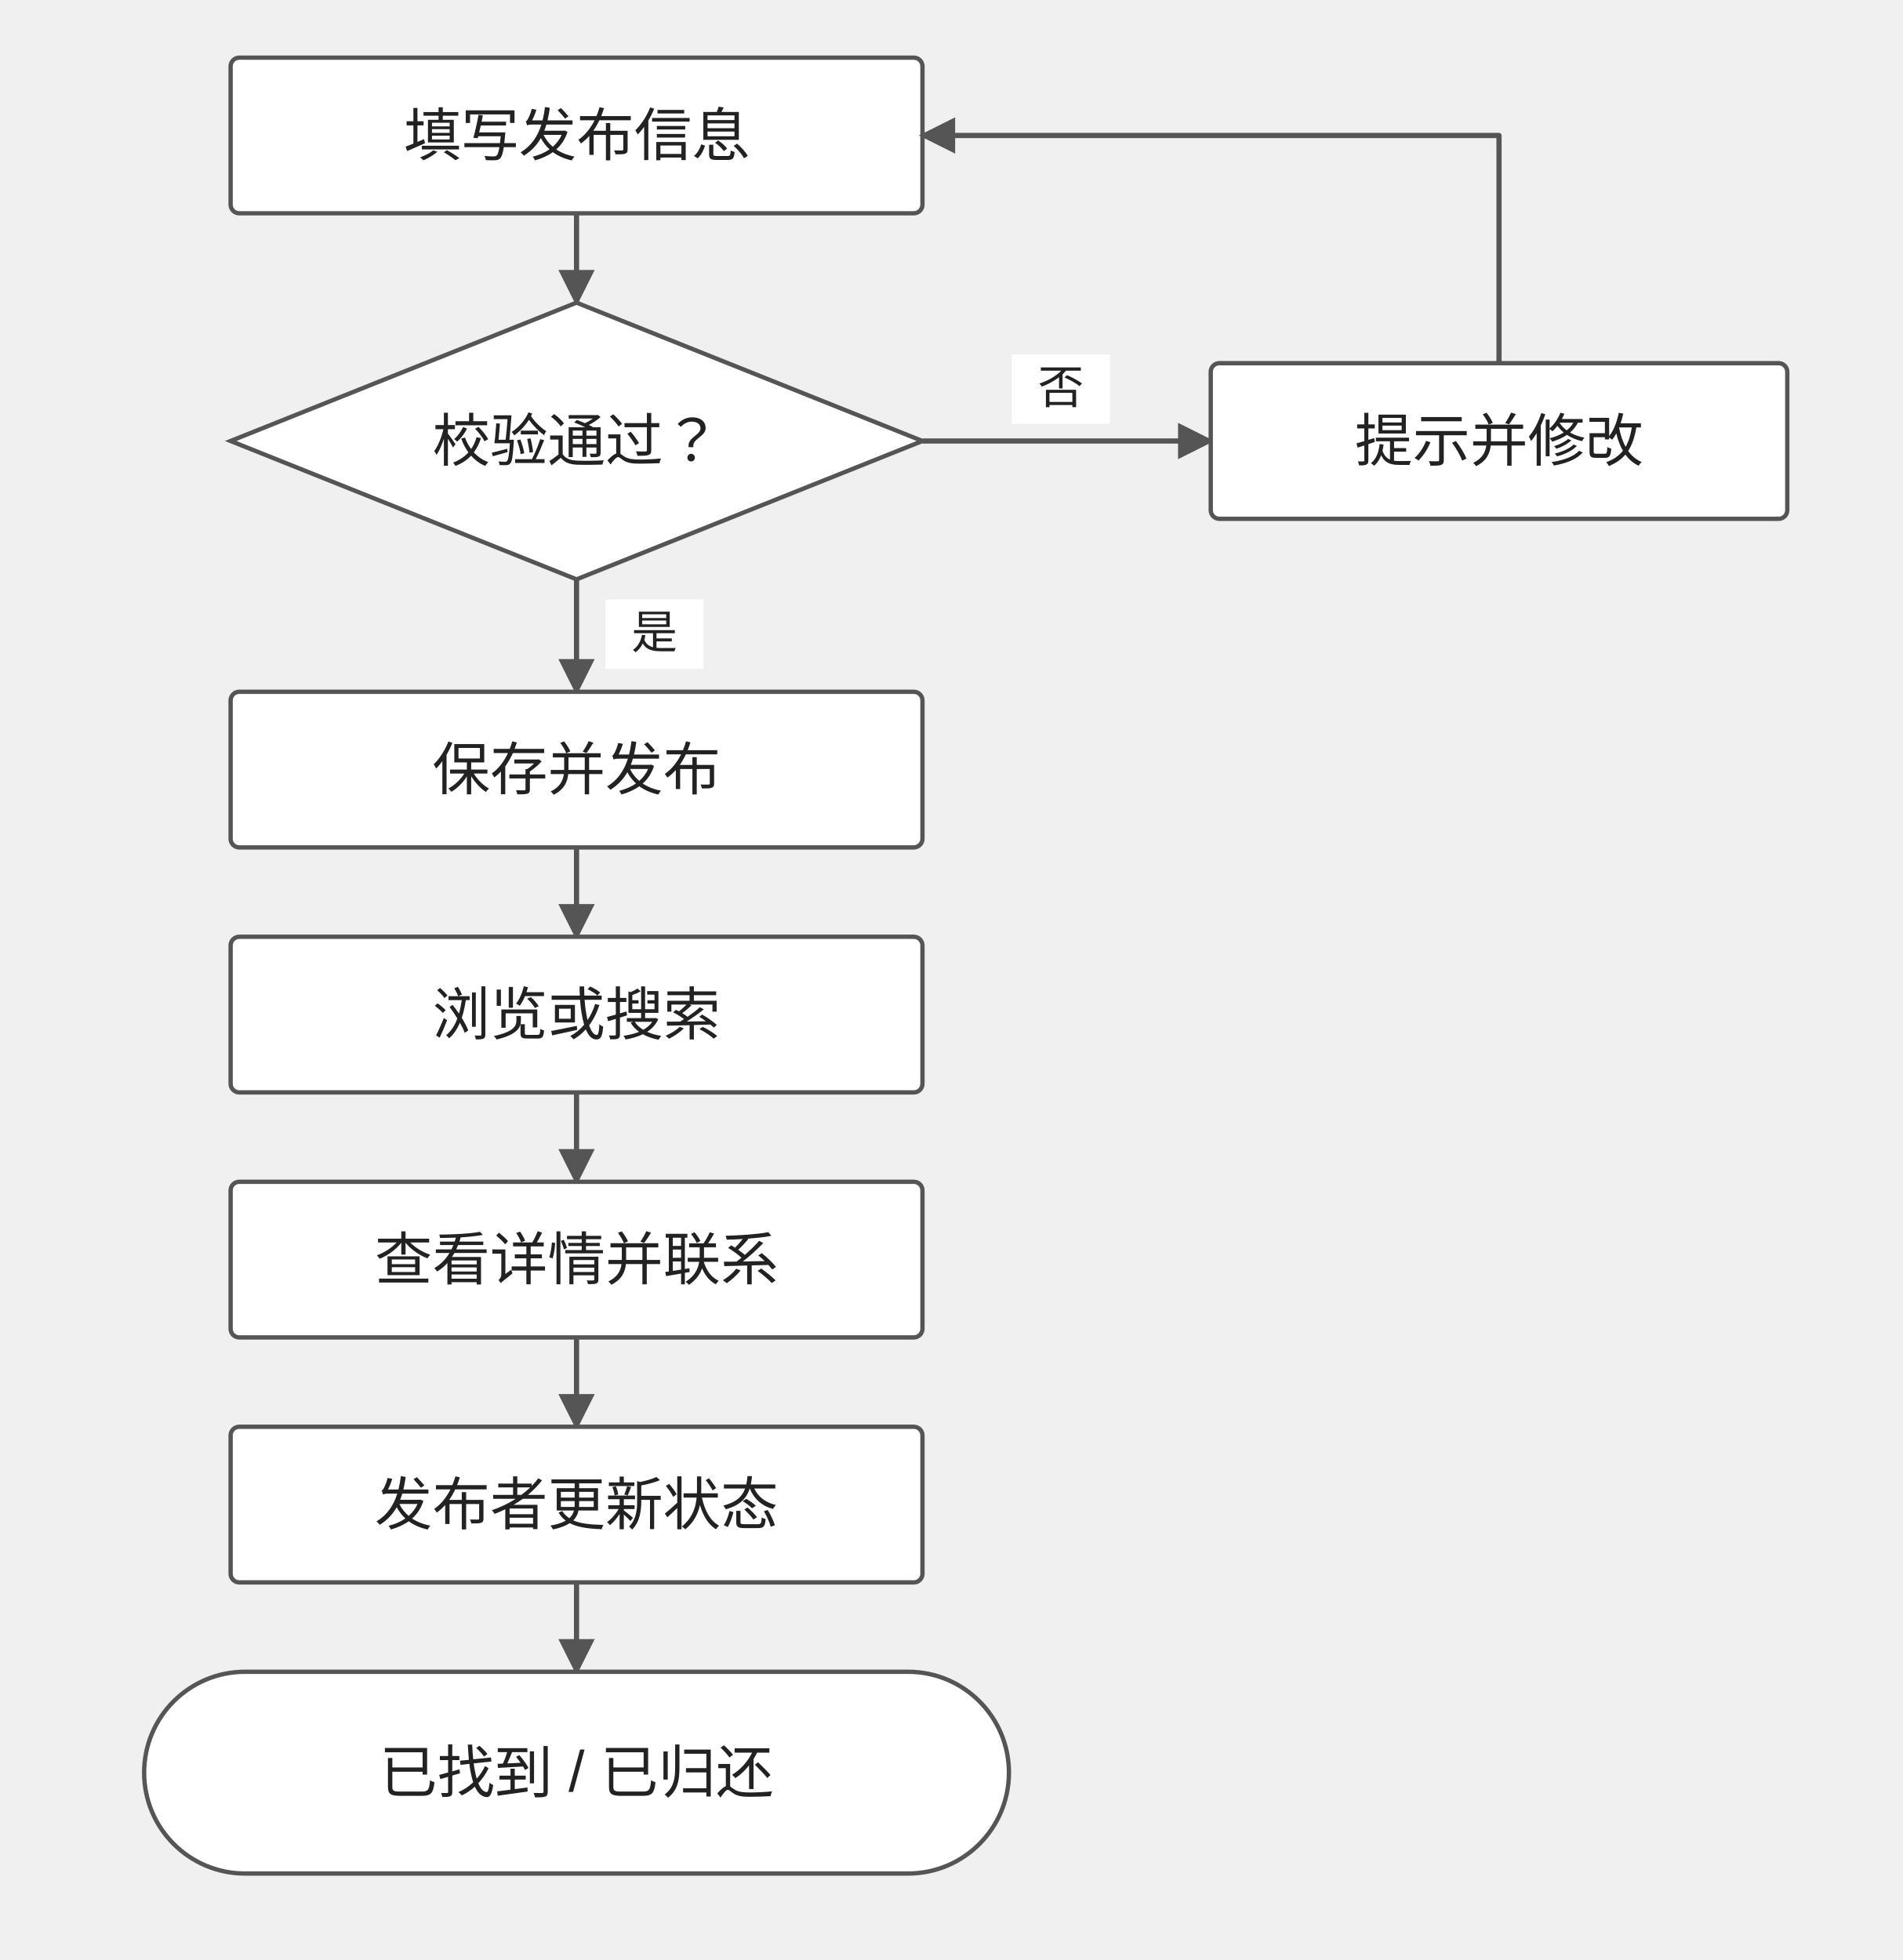
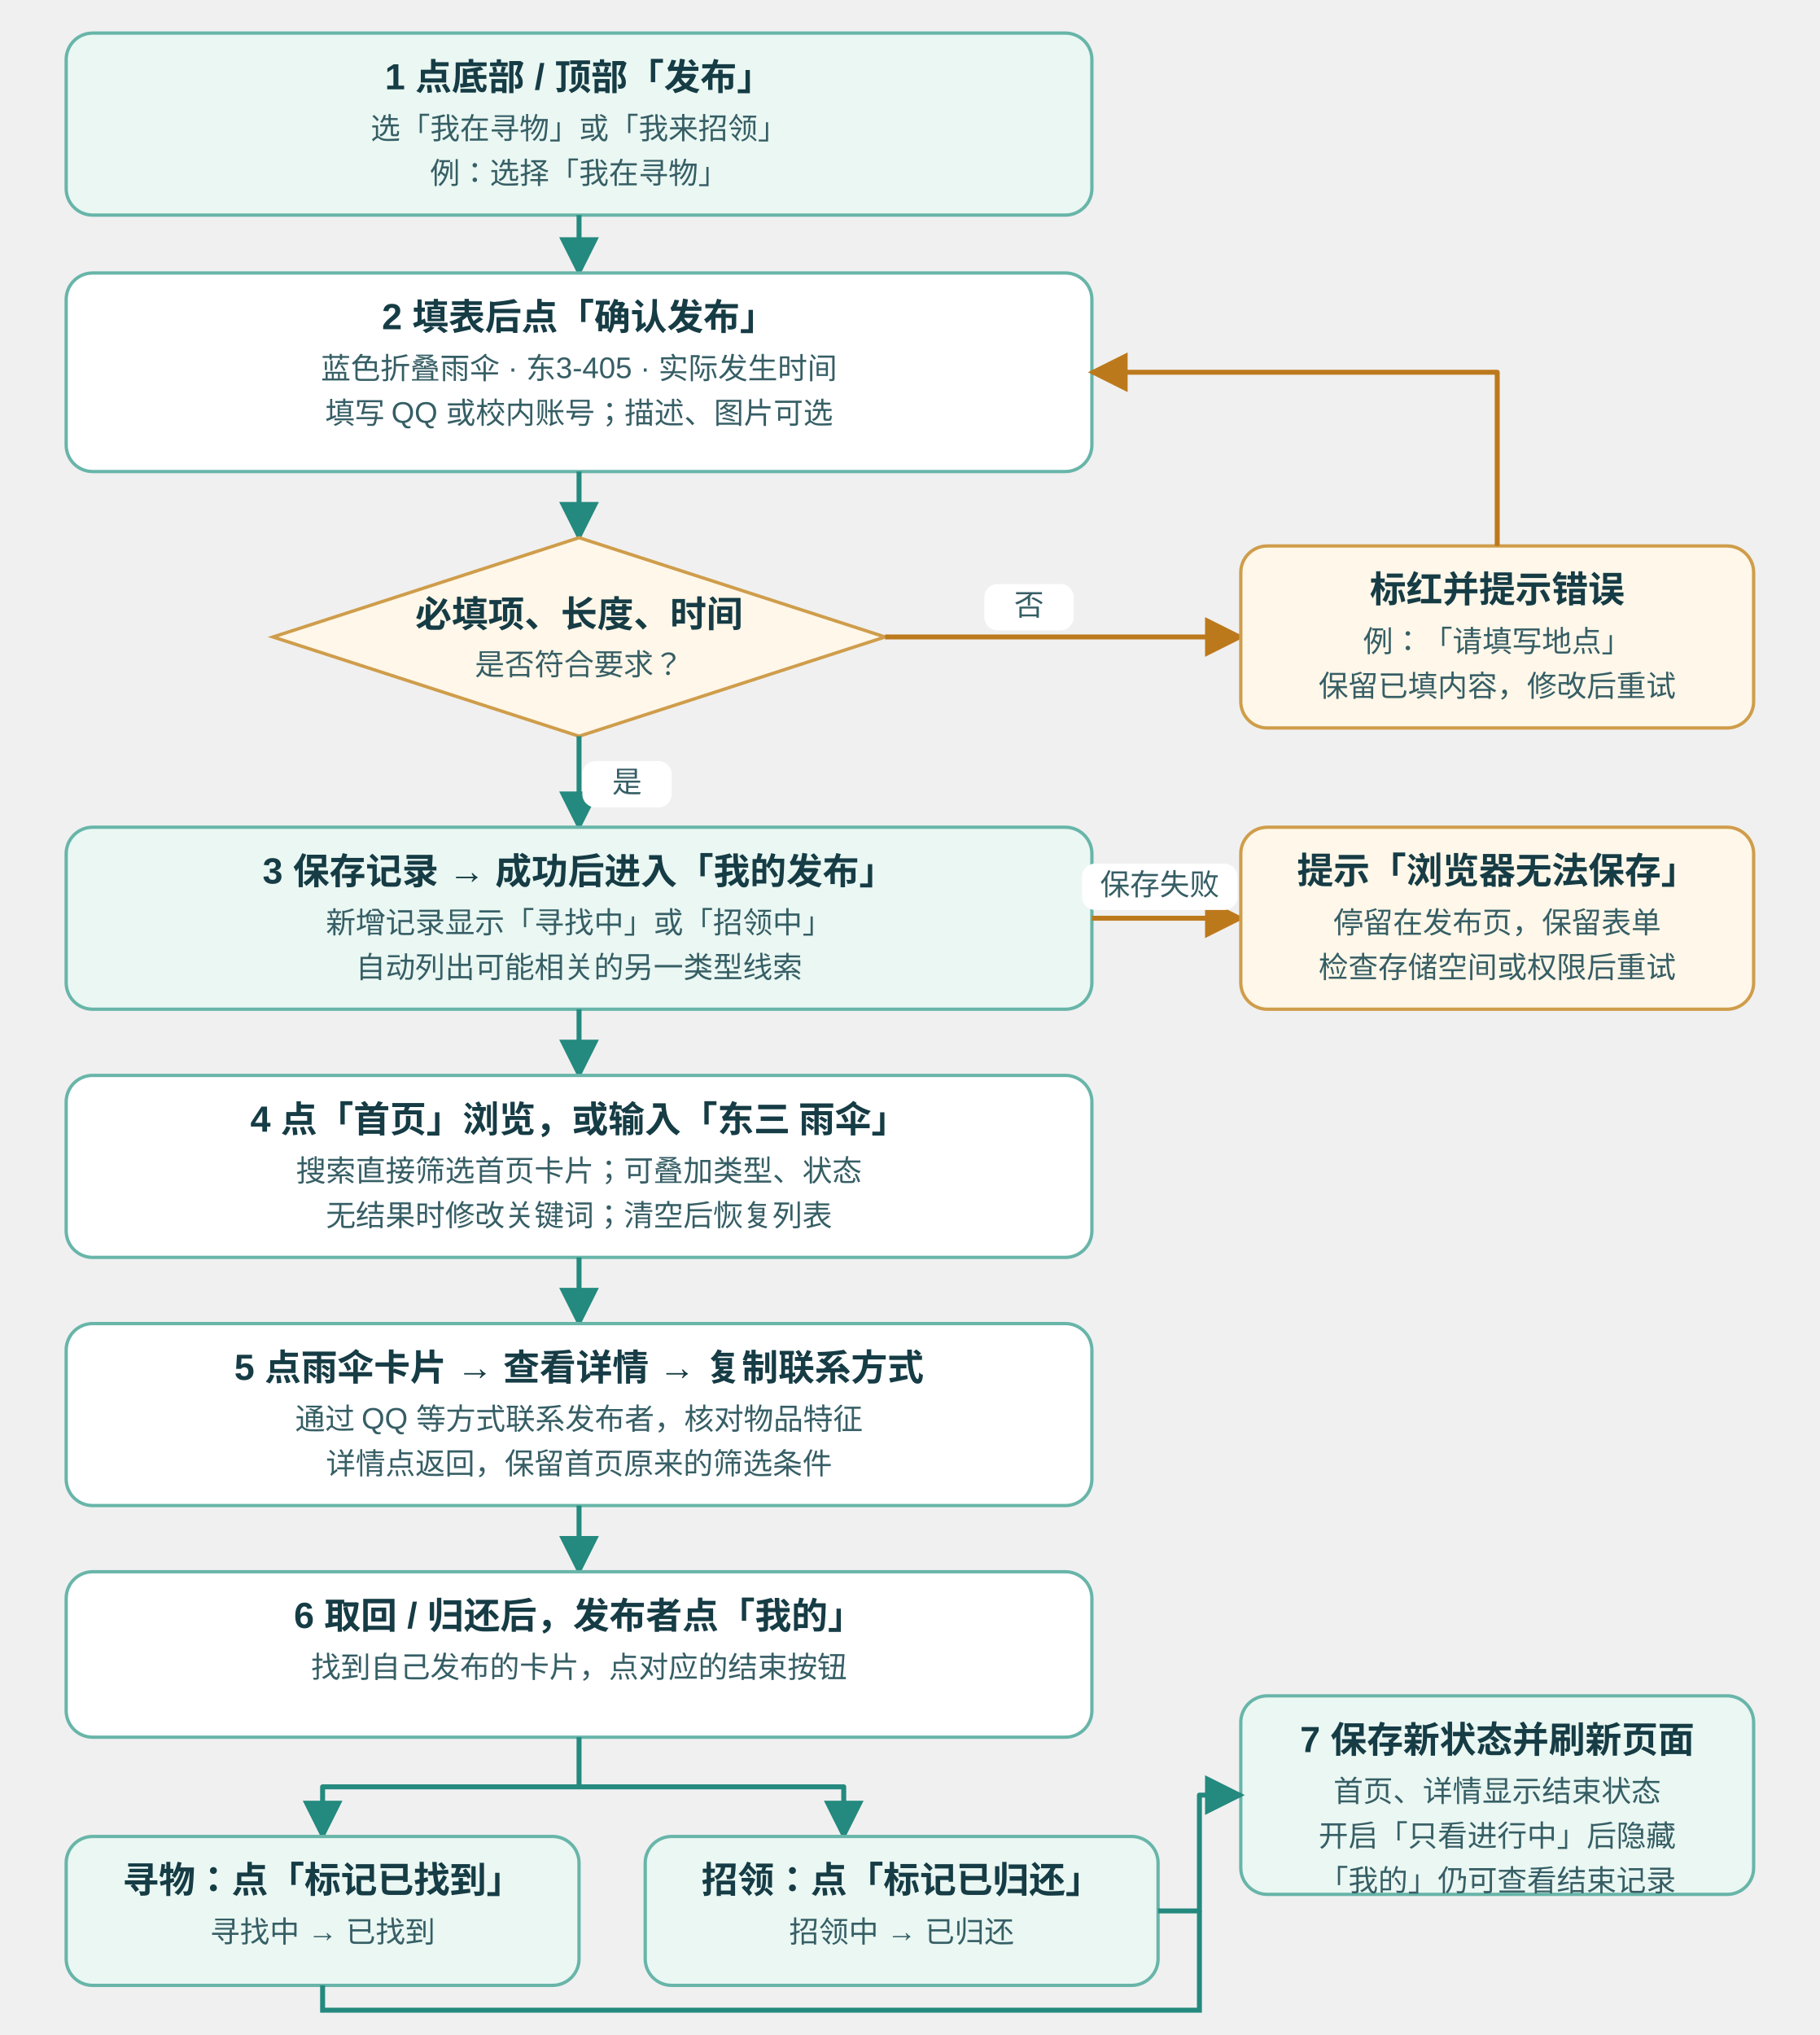
- <svg xmlns="http://www.w3.org/2000/svg" width="660" height="680" viewBox="0 0 660 680" role="img" aria-labelledby="title">
+ <svg xmlns="http://www.w3.org/2000/svg" width="1100" height="1230" viewBox="0 0 1100 1230" role="img" aria-labelledby="title">
  <defs>
-     <marker id="arrow" viewBox="0 0 10 10" refX="9" refY="5" markerWidth="7" markerHeight="7" orient="auto">
-       <path d="M0 0L10 5L0 10Z" fill="#555" />
+     <marker id="arrow" viewBox="0 0 10 10" refX="9" refY="5" markerWidth="8" markerHeight="8" orient="auto-start-reverse">
+       <path d="M0 0L10 5L0 10Z" fill="#24897e" />
    </marker>
-     <style>text{font-family:"Microsoft YaHei","PingFang SC",Arial,sans-serif;font-size:20px;fill:#222;text-anchor:middle}.node{fill:#fff;stroke:#555;stroke-width:1.5}.flow{fill:none;stroke:#555;stroke-width:1.8;marker-end:url(#arrow);stroke-linejoin:round}.small{font-size:16px}</style>
+     <marker id="error-arrow" viewBox="0 0 10 10" refX="9" refY="5" markerWidth="8" markerHeight="8" orient="auto">
+       <path d="M0 0L10 5L0 10Z" fill="#bc791c" />
+     </marker>
+     <style>text{font-family:"Microsoft YaHei","PingFang SC",Arial,sans-serif;fill:#163c45}.heading{font-size:22px;font-weight:700}.body{font-size:18px;fill:#365e65}.code{font-size:17px;fill:#315d75}.flow{fill:none;stroke:#24897e;stroke-width:3;stroke-linejoin:round;marker-end:url(#arrow)}.error{fill:none;stroke:#bc791c;stroke-width:3;stroke-linejoin:round;marker-end:url(#error-arrow)}</style>
  </defs>
-   <rect class="node" x="80" y="20" width="240" height="54" rx="3" />
-   <text x="200.0" y="54.0">填写发布信息</text>
-   <path class="flow" d="M200 74V105" />
-   <path class="node" d="M200 105L320 153L200 201L80 153Z" />
-   <text x="200" y="160">校验通过？</text>
-   <path class="flow" d="M320 153H420" />
-   <rect x="351" y="123" width="34" height="24" fill="#fff" />
-   <text x="368" y="140" class="small">否</text>
-   <rect class="node" x="420" y="126" width="200" height="54" rx="3" />
-   <text x="520.0" y="160.0">提示并修改</text>
-   <path class="flow" d="M520 126V47H320" />
-   <path class="flow" d="M200 201V240" />
-   <rect x="210" y="208" width="34" height="24" fill="#fff" />
-   <text x="227" y="225" class="small">是</text>
-   <rect class="node" x="80" y="240" width="240" height="54" rx="3" />
-   <text x="200.0" y="274.0">保存并发布</text>
-   <path class="flow" d="M200 294V325" />
-   <rect class="node" x="80" y="325" width="240" height="54" rx="3" />
-   <text x="200.0" y="359.0">浏览或搜索</text>
-   <path class="flow" d="M200 379V410" />
-   <rect class="node" x="80" y="410" width="240" height="54" rx="3" />
-   <text x="200.0" y="444.0">查看详情并联系</text>
-   <path class="flow" d="M200 464V495" />
-   <rect class="node" x="80" y="495" width="240" height="54" rx="3" />
-   <text x="200.0" y="529.0">发布者更新状态</text>
-   <path class="flow" d="M200 549V580" />
-   <rect class="node" x="50" y="580" width="300" height="70" rx="35.0" />
-   <text x="200.0" y="622.0">已找到 / 已归还</text>
+   <rect x="40" y="20" width="620" height="110" rx="16" fill="#eaf7f2" stroke="#68b5a9" stroke-width="2" />
+   <text x="350.0" y="54" class="heading" text-anchor="middle">1  点底部 / 顶部「发布」</text>
+   <text x="350.0" y="84" class="body" text-anchor="middle">选「我在寻物」或「我来招领」</text>
+   <text x="350.0" y="111" class="body" text-anchor="middle">例：选择「我在寻物」</text>
+   <path class="flow" d="M350 130V165" />
+   <rect x="40" y="165" width="620" height="120" rx="16" fill="#ffffff" stroke="#68b5a9" stroke-width="2" />
+   <text x="350.0" y="199" class="heading" text-anchor="middle">2  填表后点「确认发布」</text>
+   <text x="350.0" y="229" class="body" text-anchor="middle">蓝色折叠雨伞 · 东3-405 · 实际发生时间</text>
+   <text x="350.0" y="256" class="body" text-anchor="middle">填写 QQ 或校内账号；描述、图片可选</text>
+   <path class="flow" d="M350 285V325" />
+   <path d="M350 325L535 385L350 445L165 385Z" fill="#fff7e9" stroke="#cf9d4b" stroke-width="2" />
+   <text x="350" y="379" class="heading" text-anchor="middle">必填项、长度、时间</text>
+   <text x="350" y="408" class="body" text-anchor="middle">是否符合要求？</text>
+   <path class="error" d="M535 385H750" />
+   <rect x="595.0" y="353" width="54" height="28" rx="8" fill="#fff" />
+   <text x="622" y="372" class="body" text-anchor="middle">否</text>
+   <rect x="750" y="330" width="310" height="110" rx="16" fill="#fff7e9" stroke="#cf9d4b" stroke-width="2" />
+   <text x="905.0" y="364" class="heading" text-anchor="middle">标红并提示错误</text>
+   <text x="905.0" y="394" class="body" text-anchor="middle">例：「请填写地点」</text>
+   <text x="905.0" y="421" class="body" text-anchor="middle">保留已填内容，修改后重试</text>
+   <path class="error" d="M905 330V225H660" />
+   <path class="flow" d="M350 445V500" />
+   <rect x="352.0" y="460" width="54" height="28" rx="8" fill="#fff" />
+   <text x="379" y="479" class="body" text-anchor="middle">是</text>
+   <rect x="40" y="500" width="620" height="110" rx="16" fill="#eaf7f2" stroke="#68b5a9" stroke-width="2" />
+   <text x="350.0" y="534" class="heading" text-anchor="middle">3  保存记录 → 成功后进入「我的发布」</text>
+   <text x="350.0" y="564" class="body" text-anchor="middle">新增记录显示「寻找中」或「招领中」</text>
+   <text x="350.0" y="591" class="body" text-anchor="middle">自动列出可能相关的另一类型线索</text>
+   <path class="error" d="M660 555H750" />
+   <rect x="654.0" y="522" width="94" height="28" rx="8" fill="#fff" />
+   <text x="701" y="541" class="body" text-anchor="middle">保存失败</text>
+   <rect x="750" y="500" width="310" height="110" rx="16" fill="#fff7e9" stroke="#cf9d4b" stroke-width="2" />
+   <text x="905.0" y="534" class="heading" text-anchor="middle">提示「浏览器无法保存」</text>
+   <text x="905.0" y="564" class="body" text-anchor="middle">停留在发布页，保留表单</text>
+   <text x="905.0" y="591" class="body" text-anchor="middle">检查存储空间或权限后重试</text>
+   <path class="flow" d="M350 610V650" />
+   <rect x="40" y="650" width="620" height="110" rx="16" fill="#ffffff" stroke="#68b5a9" stroke-width="2" />
+   <text x="350.0" y="684" class="heading" text-anchor="middle">4  点「首页」浏览，或输入「东三 雨伞」</text>
+   <text x="350.0" y="714" class="body" text-anchor="middle">搜索直接筛选首页卡片；可叠加类型、状态</text>
+   <text x="350.0" y="741" class="body" text-anchor="middle">无结果时修改关键词；清空后恢复列表</text>
+   <path class="flow" d="M350 760V800" />
+   <rect x="40" y="800" width="620" height="110" rx="16" fill="#ffffff" stroke="#68b5a9" stroke-width="2" />
+   <text x="350.0" y="834" class="heading" text-anchor="middle">5  点雨伞卡片 → 查看详情 → 复制联系方式</text>
+   <text x="350.0" y="864" class="body" text-anchor="middle">通过 QQ 等方式联系发布者，核对物品特征</text>
+   <text x="350.0" y="891" class="body" text-anchor="middle">详情点返回，保留首页原来的筛选条件</text>
+   <path class="flow" d="M350 910V950" />
+   <rect x="40" y="950" width="620" height="100" rx="16" fill="#ffffff" stroke="#68b5a9" stroke-width="2" />
+   <text x="350.0" y="984" class="heading" text-anchor="middle">6  取回 / 归还后，发布者点「我的」</text>
+   <path class="flow" d="M350 1050V1080H195V1110" />
+   <path class="flow" d="M350 1080H510V1110" />
+   <rect x="40" y="1110" width="310" height="90" rx="16" fill="#eaf7f2" stroke="#68b5a9" stroke-width="2" />
+   <text x="195.0" y="1144" class="heading" text-anchor="middle">寻物：点「标记已找到」</text>
+   <rect x="390" y="1110" width="310" height="90" rx="16" fill="#eaf7f2" stroke="#68b5a9" stroke-width="2" />
+   <text x="545.0" y="1144" class="heading" text-anchor="middle">招领：点「标记已归还」</text>
+   <rect x="750" y="1025" width="310" height="120" rx="16" fill="#eaf7f2" stroke="#68b5a9" stroke-width="2" />
+   <text x="905.0" y="1059" class="heading" text-anchor="middle">7  保存新状态并刷新页面</text>
+   <text x="905.0" y="1089" class="body" text-anchor="middle">首页、详情显示结束状态</text>
+   <text x="905.0" y="1116" class="body" text-anchor="middle">开启「只看进行中」后隐藏</text>
+   <text x="905.0" y="1143" class="body" text-anchor="middle">「我的」仍可查看结束记录</text>
+   <path class="flow" d="M700 1155H725V1085H750" />
+   <path d="M195 1200V1215H725V1155" fill="none" stroke="#24897e" stroke-width="3" />
+   <text x="350" y="1014" class="body" text-anchor="middle">找到自己发布的卡片，点对应的结束按钮</text>
+   <text x="195" y="1174" class="body" text-anchor="middle">寻找中 → 已找到</text>
+   <text x="545" y="1174" class="body" text-anchor="middle">招领中 → 已归还</text>
</svg>
